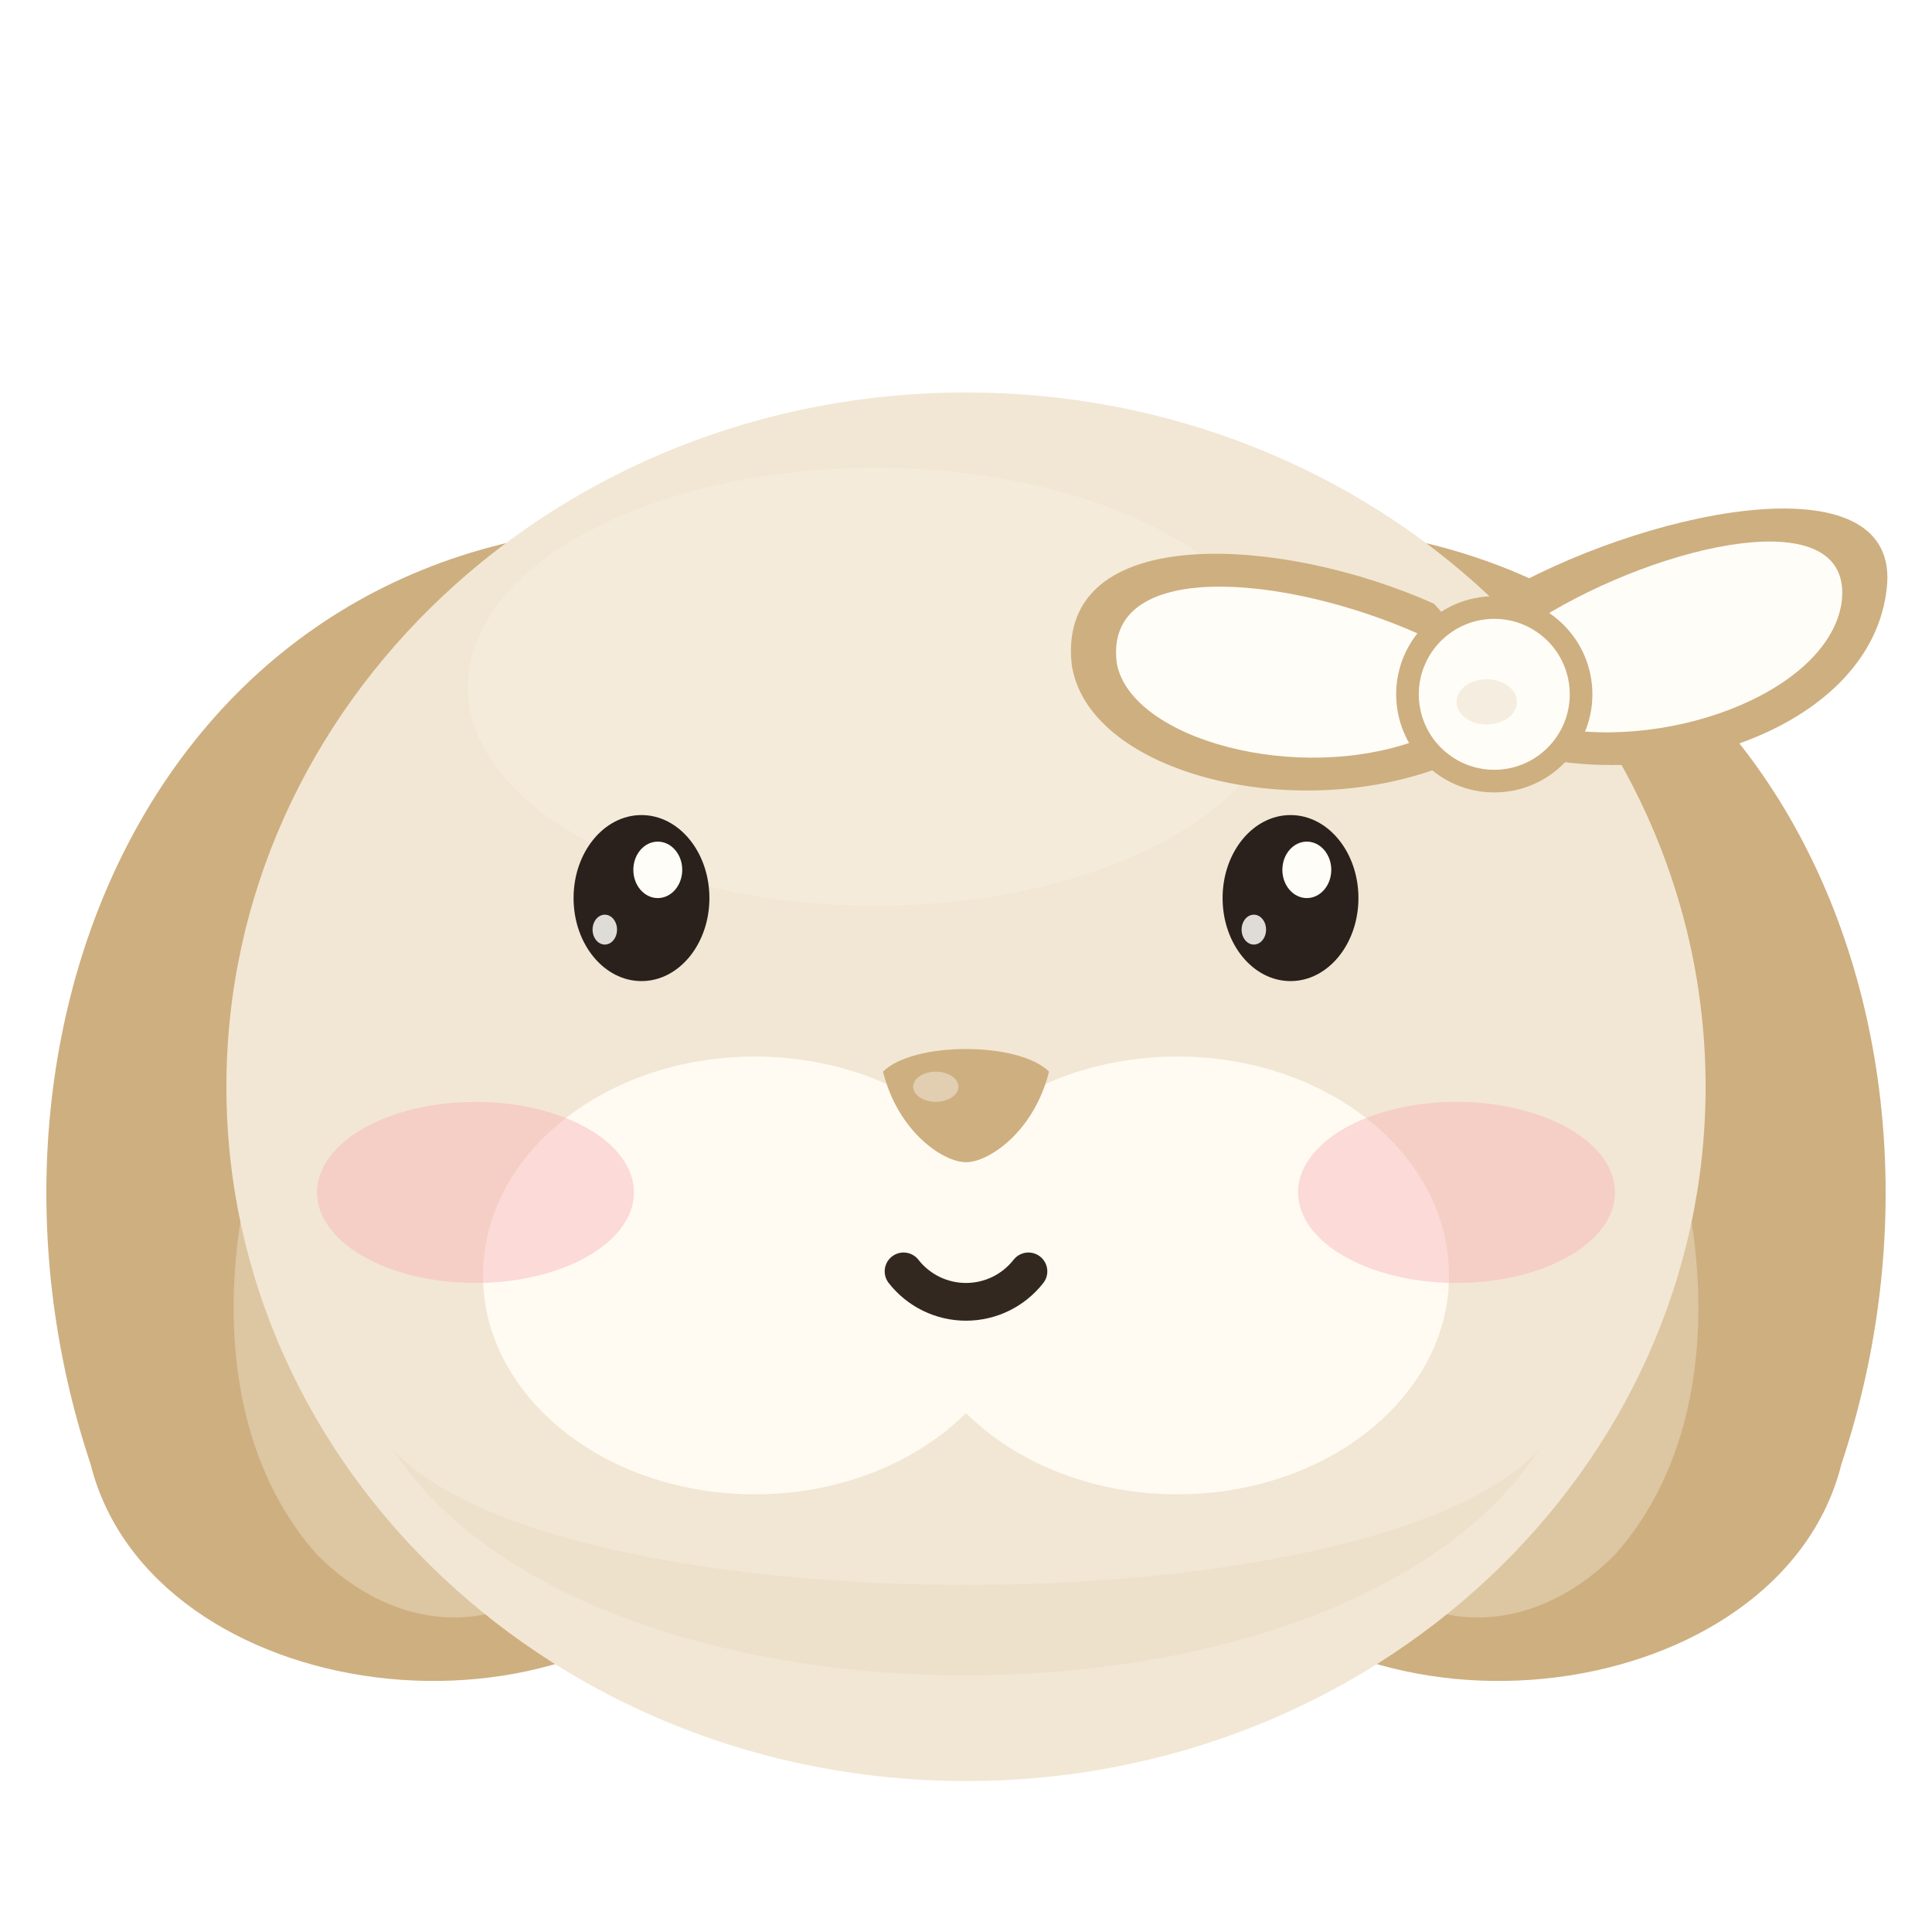
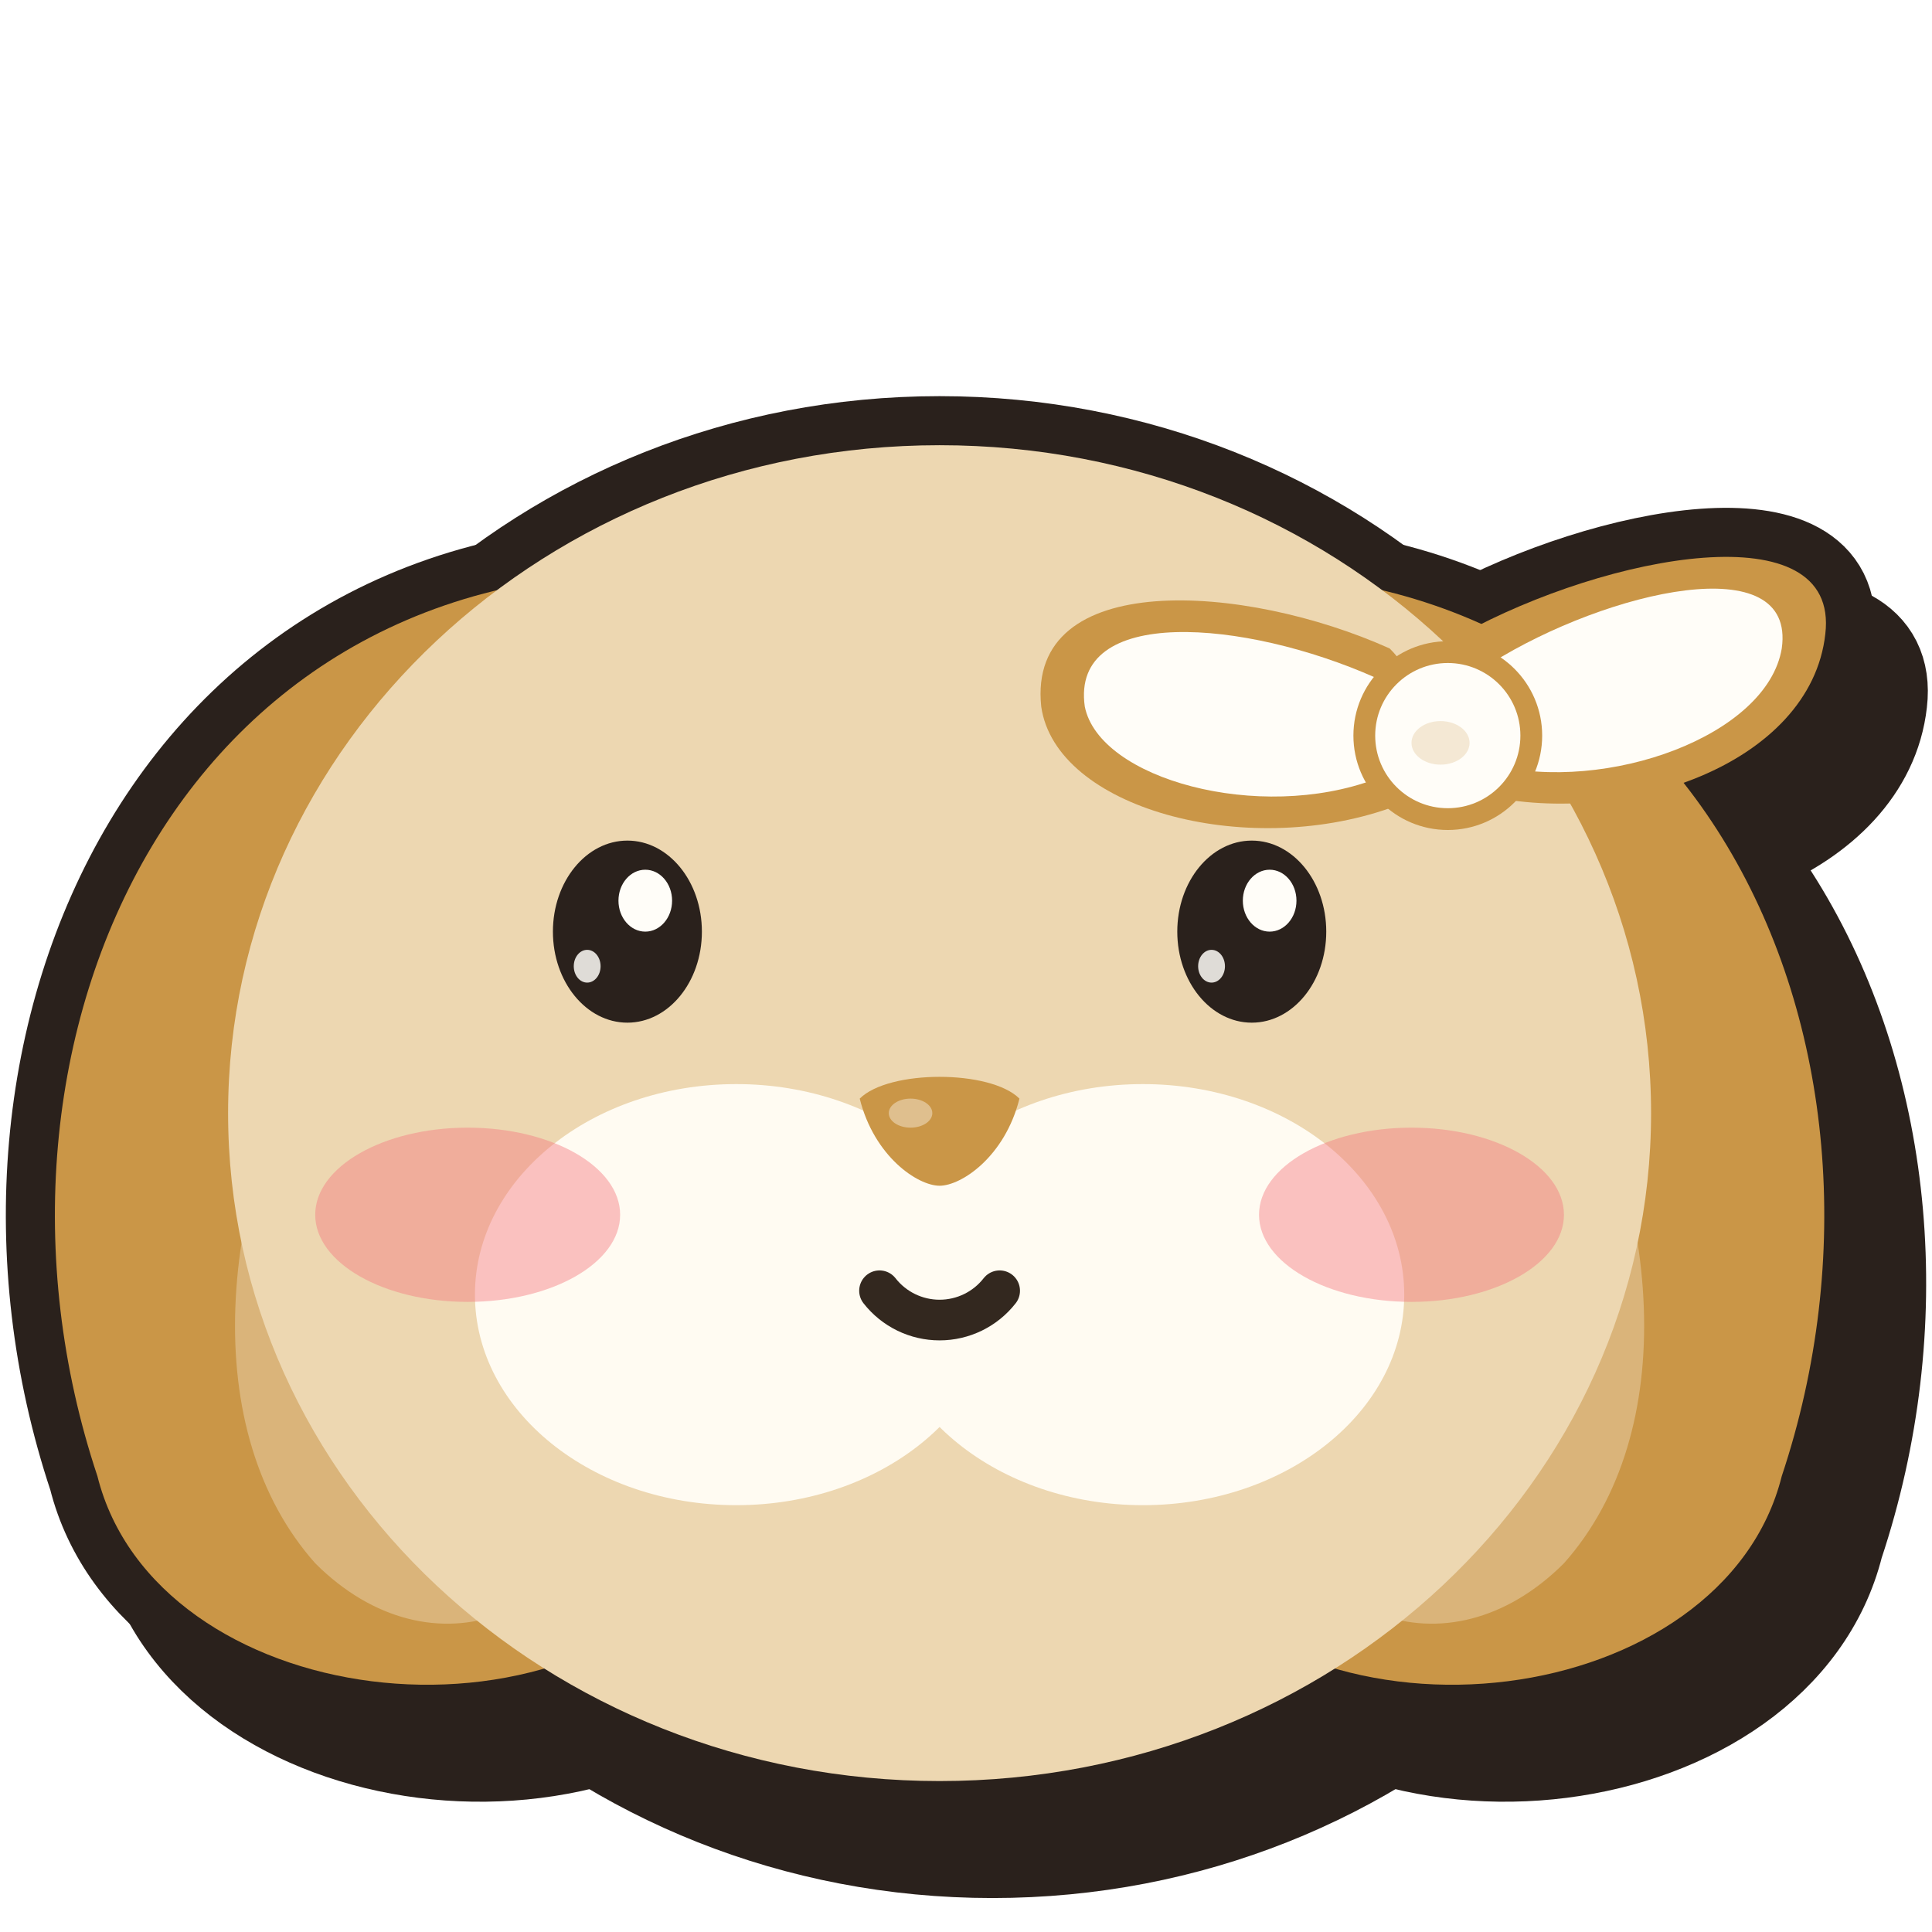
<svg xmlns="http://www.w3.org/2000/svg" viewBox="0 0 256 256" width="256" height="256" role="img" aria-hidden="true">
-   <path d="M96 70 C24 64 -8 134 12 194 C20 226 76 234 98 204 C112 152 118 92 96 70 Z" fill="#ceaf80" />
-   <path d="M44 128 C28 156 26 188 42 206 C58 222 80 214 84 190 C78 162 64 138 44 128 Z" fill="#fffbf2" fill-opacity="0.300" />
-   <path d="M160 70 C232 64 264 134 244 194 C236 226 180 234 158 204 C144 152 138 92 160 70 Z" fill="#ceaf80" />
-   <path d="M212 128 C228 156 230 188 214 206 C198 222 176 214 172 190 C178 162 192 138 212 128 Z" fill="#fffbf2" fill-opacity="0.300" />
-   <ellipse cx="128" cy="144" rx="98" ry="92" fill="#f2e7d4" />
-   <ellipse cx="100" cy="169" rx="36" ry="29" fill="#fffbf2" />
-   <ellipse cx="156" cy="169" rx="36" ry="29" fill="#fffbf2" />
-   <ellipse cx="116" cy="91" rx="54" ry="29" fill="#fffdf8" fill-opacity="0.170" />
-   <path d="M52 192 C78 232 178 232 204 192 C182 216 74 216 52 192 Z" fill="#ceaf80" fill-opacity="0.100" />
-   <ellipse cx="63" cy="158" rx="21" ry="12" fill="#f9b3b6" fill-opacity="0.450" />
-   <ellipse cx="193" cy="158" rx="21" ry="12" fill="#f9b3b6" fill-opacity="0.450" />
-   <ellipse cx="85" cy="119" rx="9" ry="11" fill="#2a211c" />
-   <ellipse cx="171" cy="119" rx="9" ry="11" fill="#2a211c" />
-   <ellipse cx="87.16" cy="115.26" rx="3.24" ry="3.74" fill="#fffdf8" />
-   <ellipse cx="80.14" cy="123.18" rx="1.62" ry="1.98" fill="#fffdf8" fill-opacity="0.850" />
-   <ellipse cx="173.16" cy="115.26" rx="3.24" ry="3.74" fill="#fffdf8" />
-   <ellipse cx="166.14" cy="123.18" rx="1.62" ry="1.98" fill="#fffdf8" fill-opacity="0.850" />
-   <path d="M190 102 C170 109 144 102 142 88 C140 69 170 71 190 80 C196 86 196 96 190 102 Z" fill="#ceaf80" />
-   <path d="M202 100 C222 105 248 96 250 78 C252 61 220 67 200 78 C196 86 197 96 202 100 Z" fill="#ceaf80" />
-   <path d="M188 98 C172 104 150 98 148 88 C146 74 170 76 188 84 C192 88 192 94 188 98 Z" fill="#fffdf8" />
-   <path d="M204 96 C220 100 242 92 244 80 C246 66 220 72 204 82 C200 87 200 92 204 96 Z" fill="#fffdf8" />
-   <ellipse cx="198" cy="92" rx="13" ry="13" fill="#ceaf80" />
-   <ellipse cx="198" cy="92" rx="10" ry="10" fill="#fffdf8" />
-   <ellipse cx="197" cy="93" rx="4" ry="3" fill="#ceaf80" fill-opacity="0.200" />
-   <path d="M117 142 C121 138 135 138 139 142 C137 150 131 154 128 154 C125 154 119 150 117 142 Z" fill="#ceaf80" />
-   <ellipse cx="124" cy="144" rx="3" ry="2" fill="#fffdf8" fill-opacity="0.400" />
-   <path d="M136.274 168.464 A10.5 10.5 0 0 1 119.726 168.464" fill="none" stroke="#33281f" stroke-width="5" stroke-linecap="round" />
+   <path d="M100.716 85.308 C31.452 79.536 0.668 146.876 19.908 204.596 C27.604 235.38 81.476 243.076 102.64 214.216 C116.108 164.192 121.88 106.472 100.716 85.308 Z" fill="#2a211c" stroke="#2a211c" stroke-width="13" stroke-linejoin="round" />
+   <path d="M162.284 85.308 C231.548 79.536 262.332 146.876 243.092 204.596 C235.396 235.38 181.524 243.076 160.36 214.216 C146.892 164.192 141.12 106.472 162.284 85.308 Z" fill="#2a211c" stroke="#2a211c" stroke-width="13" stroke-linejoin="round" />
+   <ellipse cx="131.5" cy="156.496" rx="94.276" ry="88.504" fill="#2a211c" stroke="#2a211c" stroke-width="13" stroke-linejoin="round" />
+   <path d="M191.144 116.092 C171.904 122.826 146.892 116.092 144.968 102.624 C143.044 84.346 171.904 86.27 191.144 94.928 C196.916 100.7 196.916 110.32 191.144 116.092 Z" fill="#2a211c" stroke="#2a211c" stroke-width="13" stroke-linejoin="round" />
+   <path d="M202.688 114.168 C221.928 118.978 246.94 110.32 248.864 93.004 C250.788 76.65 220.004 82.422 200.764 93.004 C196.916 100.7 197.878 110.32 202.688 114.168 Z" fill="#2a211c" stroke="#2a211c" stroke-width="13" stroke-linejoin="round" />
+   <ellipse cx="198.84" cy="106.472" rx="12.506" ry="12.506" fill="#2a211c" stroke="#2a211c" stroke-width="13" stroke-linejoin="round" />
+   <path d="M93.716 76.308 C24.452 70.536 -6.332 137.876 12.908 195.596 C20.604 226.38 74.476 234.076 95.64 205.216 C109.108 155.192 114.88 97.472 93.716 76.308 Z" fill="#2a211c" stroke="#2a211c" stroke-width="13" stroke-linejoin="round" />
+   <path d="M155.284 76.308 C224.548 70.536 255.332 137.876 236.092 195.596 C228.396 226.38 174.524 234.076 153.36 205.216 C139.892 155.192 134.12 97.472 155.284 76.308 Z" fill="#2a211c" stroke="#2a211c" stroke-width="13" stroke-linejoin="round" />
+   <ellipse cx="124.5" cy="147.496" rx="94.276" ry="88.504" fill="#2a211c" stroke="#2a211c" stroke-width="13" stroke-linejoin="round" />
+   <path d="M184.144 107.092 C164.904 113.826 139.892 107.092 137.968 93.624 C136.044 75.346 164.904 77.27 184.144 85.928 C189.916 91.7 189.916 101.32 184.144 107.092 Z" fill="#2a211c" stroke="#2a211c" stroke-width="13" stroke-linejoin="round" />
+   <path d="M195.688 105.168 C214.928 109.978 239.94 101.32 241.864 84.004 C243.788 67.65 213.004 73.422 193.764 84.004 C189.916 91.7 190.878 101.32 195.688 105.168 Z" fill="#2a211c" stroke="#2a211c" stroke-width="13" stroke-linejoin="round" />
+   <ellipse cx="191.84" cy="97.472" rx="12.506" ry="12.506" fill="#2a211c" stroke="#2a211c" stroke-width="13" stroke-linejoin="round" />
+   <path d="M93.716 76.308 C24.452 70.536 -6.332 137.876 12.908 195.596 C20.604 226.38 74.476 234.076 95.64 205.216 C109.108 155.192 114.88 97.472 93.716 76.308 Z" fill="#ca9647" />
+   <path d="M43.692 132.104 C28.3 159.04 26.376 189.824 41.768 207.14 C57.16 222.532 78.324 214.836 82.172 191.748 C76.4 164.812 62.932 141.724 43.692 132.104 Z" fill="#fffbf2" fill-opacity="0.300" />
+   <path d="M155.284 76.308 C224.548 70.536 255.332 137.876 236.092 195.596 C228.396 226.38 174.524 234.076 153.36 205.216 C139.892 155.192 134.12 97.472 155.284 76.308 Z" fill="#ca9647" />
+   <path d="M205.308 132.104 C220.7 159.04 222.624 189.824 207.232 207.14 C191.84 222.532 170.676 214.836 166.828 191.748 C172.6 164.812 186.068 141.724 205.308 132.104 Z" fill="#fffbf2" fill-opacity="0.300" />
+   <ellipse cx="124.5" cy="147.496" rx="94.276" ry="88.504" fill="#edd7b1" />
+   <ellipse cx="97.564" cy="171.546" rx="34.632" ry="27.898" fill="#fffbf2" />
+   <ellipse cx="151.436" cy="171.546" rx="34.632" ry="27.898" fill="#fffbf2" />
+   <ellipse cx="61.97" cy="160.964" rx="20.202" ry="11.544" fill="#f47b81" fill-opacity="0.450" />
+   <ellipse cx="187.03" cy="160.964" rx="20.202" ry="11.544" fill="#f47b81" fill-opacity="0.450" />
+   <ellipse cx="83.134" cy="123.446" rx="9.87" ry="12.063" fill="#2a211c" />
+   <ellipse cx="165.866" cy="123.446" rx="9.87" ry="12.063" fill="#2a211c" />
+   <ellipse cx="85.503" cy="119.344" rx="3.553" ry="4.102" fill="#fffdf8" />
+   <ellipse cx="77.804" cy="128.03" rx="1.777" ry="2.171" fill="#fffdf8" fill-opacity="0.850" />
+   <ellipse cx="168.235" cy="119.344" rx="3.553" ry="4.102" fill="#fffdf8" />
+   <ellipse cx="160.536" cy="128.03" rx="1.777" ry="2.171" fill="#fffdf8" fill-opacity="0.850" />
+   <path d="M184.144 107.092 C164.904 113.826 139.892 107.092 137.968 93.624 C136.044 75.346 164.904 77.27 184.144 85.928 C189.916 91.7 189.916 101.32 184.144 107.092 Z" fill="#ca9647" />
+   <path d="M195.688 105.168 C214.928 109.978 239.94 101.32 241.864 84.004 C243.788 67.65 213.004 73.422 193.764 84.004 C189.916 91.7 190.878 101.32 195.688 105.168 Z" fill="#ca9647" />
+   <path d="M182.22 103.244 C166.828 109.016 145.664 103.244 143.74 93.624 C141.816 80.156 164.904 82.08 182.22 89.776 C186.068 93.624 186.068 99.396 182.22 103.244 Z" fill="#fffdf8" />
+   <path d="M197.612 101.32 C213.004 105.168 234.168 97.472 236.092 85.928 C238.016 72.46 213.004 78.232 197.612 87.852 C193.764 92.662 193.764 97.472 197.612 101.32 Z" fill="#fffdf8" />
+   <ellipse cx="191.84" cy="97.472" rx="12.506" ry="12.506" fill="#ca9647" />
+   <ellipse cx="191.84" cy="97.472" rx="9.62" ry="9.62" fill="#fffdf8" />
+   <ellipse cx="190.878" cy="98.434" rx="3.848" ry="2.886" fill="#ca9647" fill-opacity="0.200" />
+   <path d="M113.918 145.572 C117.766 141.724 131.234 141.724 135.082 145.572 C133.158 153.268 127.386 157.116 124.5 157.116 C121.614 157.116 115.842 153.268 113.918 145.572 Z" fill="#ca9647" />
+   <ellipse cx="120.652" cy="147.496" rx="2.886" ry="1.924" fill="#fffdf8" fill-opacity="0.400" />
+   <path d="M132.46 171.031 A10.101 10.101 0 0 1 116.54 171.031" fill="none" stroke="#33281f" stroke-width="5.387" stroke-linecap="round" />
</svg>
